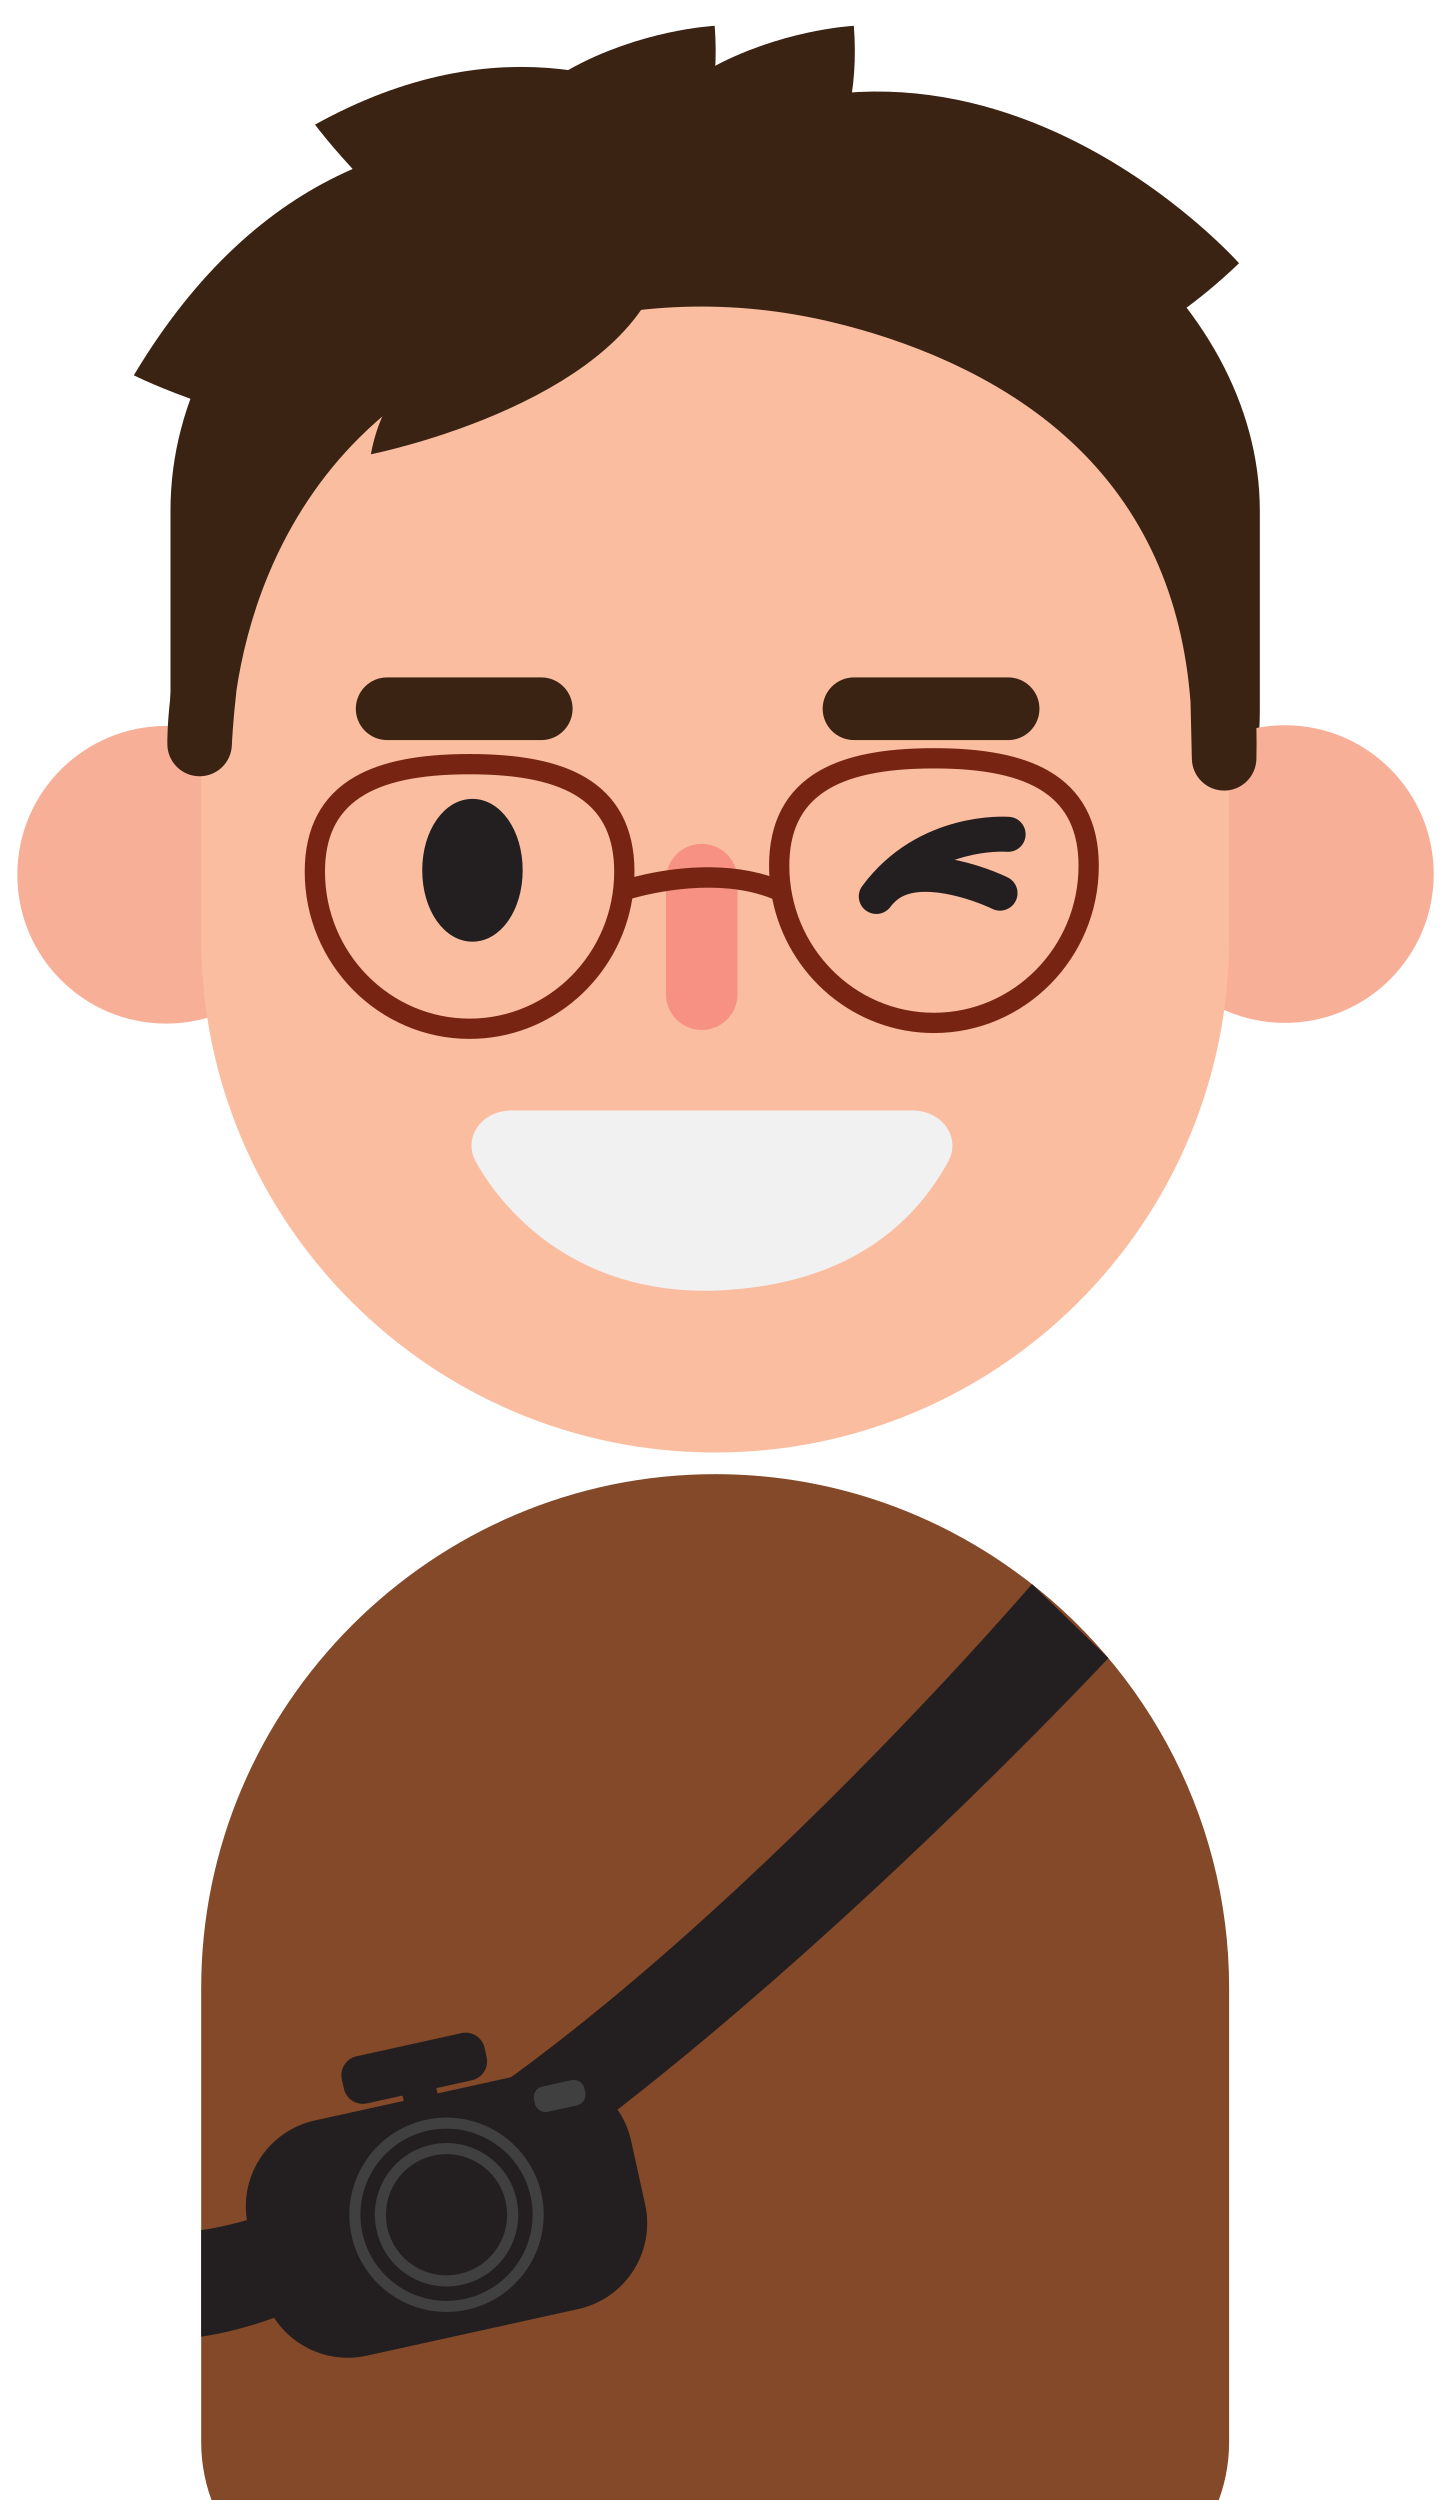
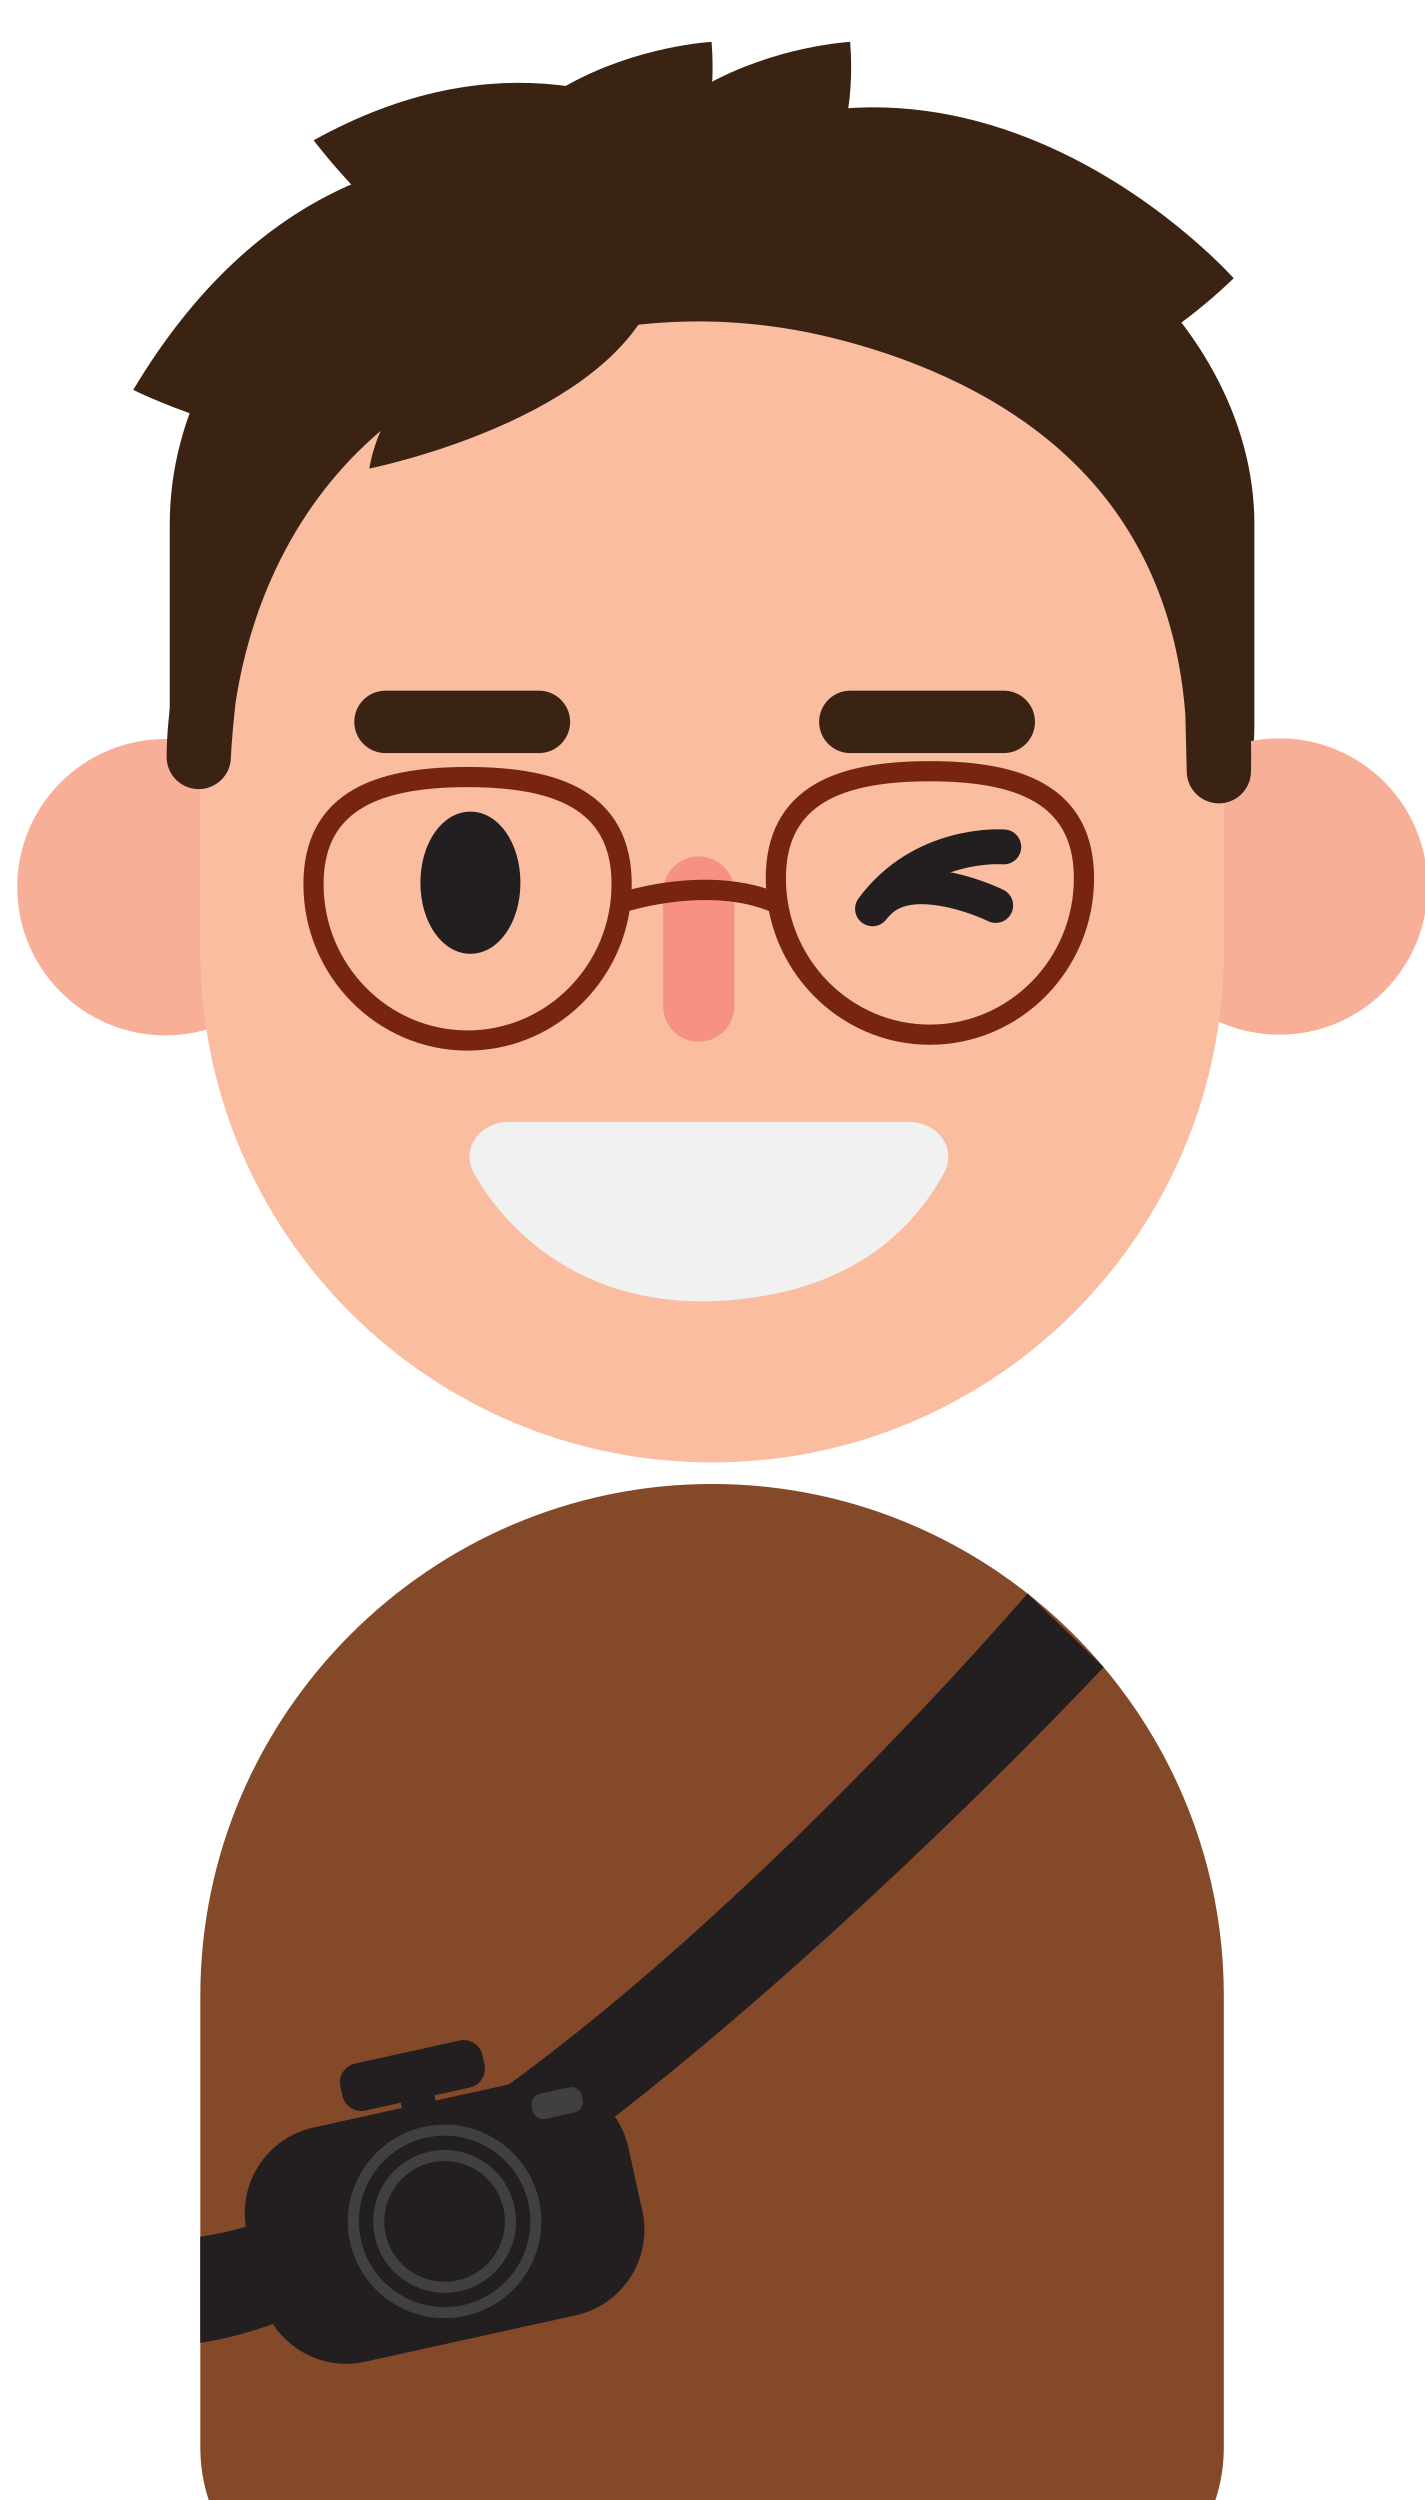
- <svg xmlns="http://www.w3.org/2000/svg" id="Tracy_s_Kitchen" data-name="Tracy&amp;apos;s Kitchen" width="443.406" height="768.67" viewBox="0 0 443.406 768.67">
+ <svg xmlns="http://www.w3.org/2000/svg" id="Tracy_s_Kitchen" data-name="Tracy&amp;apos;s Kitchen" width="440" height="772" viewBox="0 -5 440 772">
  <defs>
    <style>
      .cls-1 {
        fill: #844928;
      }

      .cls-1, .cls-2, .cls-3, .cls-4, .cls-5, .cls-6, .cls-7, .cls-8, .cls-9, .cls-10 {
        stroke-width: 0px;
      }

      .cls-2 {
        fill: #f69183;
      }

      .cls-3 {
        fill: #f8af97;
      }

      .cls-4 {
        fill: #fabda0;
      }

      .cls-5 {
        fill: none;
      }

      .cls-6 {
        fill: #f1f1f2;
      }

      .cls-7 {
        fill: #772512;
      }

      .cls-11 {
        clip-path: url(#clippath);
      }

      .cls-8 {
        fill: #404041;
      }

      .cls-9 {
        fill: #231f20;
      }

      .cls-10 {
        fill: #3b2314;
      }
    </style>
    <clipPath id="clippath">
      <rect class="cls-5" x="-48.26" y="-311.33" width="542.663" height="1080" />
    </clipPath>
  </defs>
  <g class="cls-11">
    <g>
      <path class="cls-10" d="M134.846,102.963s91.212-14.357,84.893-95.031c0,0-91.789,4.573-84.893,95.031Z" />
      <path class="cls-10" d="M177.634,102.963s91.212-14.357,84.893-95.031c0,0-91.789,4.573-84.893,95.031Z" />
      <path class="cls-10" d="M229.329,343.329l-18.884-0c-86.916-0-158.028-56.143-158.028-124.762l-0-61.571c-0-68.619,71.113-124.762,158.028-124.762l18.884-0c86.916-0,158.028,59.724,158.028,124.762l-0,61.571c-0,68.619-71.113,124.762-158.028,124.762Z" />
      <circle class="cls-3" cx="51.086" cy="268.962" r="45.761" />
      <circle class="cls-3" cx="395.058" cy="268.75" r="45.761" />
      <path class="cls-10" d="M171.467,72.56s112.1,101.876,209.501,8.371c0,0-100.093-112.974-209.501-8.371Z" />
      <path class="cls-10" d="M41.14,115.393s135.147,68.414,204.189-47.618c0,0-126.522-82.304-204.189,47.618Z" />
      <path class="cls-10" d="M96.847,38.32s84.135,113.95,183.761,58.425c0,0-71.916-120.43-183.761-58.425Z" />
      <rect class="cls-4" x="61.859" y="52.553" width="316.057" height="394.045" rx="158.028" ry="158.028" />
      <g>
        <path class="cls-10" d="M376.379,233.154c2.341-97.972-69.08-131.944-118.079-143.721-31.606-7.596-64.729-6.811-95.691,3.091C59.437,125.523,61.372,228.754,61.372,228.754c0,0,6.618-186.976,127.946-181.349,121.327,5.627,139.58,24.212,139.58,24.212l45.631,82.897,1.85,78.641Z" />
        <path class="cls-10" d="M376.38,243.077h-.002c-5.389-.001-9.791-4.302-9.918-9.689l-.411-17.492c-2.452-32.645-14.605-59.397-36.243-79.687-22.974-21.543-52.826-32.081-73.823-37.127-30.368-7.299-61.609-6.298-90.349,2.895-21.85,6.988-40.363,17.905-55.025,32.448-11.734,11.638-21.105,25.668-27.852,41.7-5.754,13.671-8.621,26.542-10.049,36.115-1.147,10.206-1.409,16.613-1.418,16.866-.189,5.344-4.578,9.571-9.915,9.572-.028,0-.056,0-.084-0-5.376-.045-9.738-4.362-9.839-9.736-.011-.581-.107-7.917,1.533-19.142,1.241-11.035,3.455-26.108,7.37-42.817,10.68-45.588,28.215-79.872,52.12-101.899,21.374-19.695,47.381-28.981,77.303-27.59,51.038,2.367,90.546,7.263,117.426,14.552,20.15,5.464,26.836,10.646,28.775,12.62.634.646,1.177,1.375,1.614,2.168l45.631,82.897c.769,1.396,1.189,2.958,1.227,4.552l1.422,60.433c.438,6.056.581,12.285.429,18.678-.129,5.386-4.532,9.686-9.92,9.686ZM215.589,74.414c14.998,0,30.114,1.787,45.031,5.372,33.929,8.155,61.773,22.268,82.76,41.947,1.308,1.226,2.588,2.473,3.836,3.738l-25.929-47.105c-2.341-1.38-9.109-4.755-24.256-8.447-25.503-6.216-61.897-10.456-108.172-12.602-24.432-1.133-45.604,6.39-62.937,22.36-11.796,10.87-21.065,24.782-28.337,39.722,16.751-16.304,37.6-28.52,62.002-36.325,18.029-5.766,36.919-8.66,56.002-8.66ZM322.305,79.024h0Z" />
      </g>
      <path class="cls-10" d="M114.028,139.68s82.711-16.412,90.741-62.481c0,0-81.571,10.809-90.741,62.481Z" />
      <g>
        <ellipse class="cls-9" cx="145.263" cy="267.583" rx="10.055" ry="16.563" />
        <path class="cls-9" d="M145.263,289.533c-8.659,0-15.441-9.641-15.441-21.95,0-12.308,6.783-21.95,15.441-21.95,8.659,0,15.441,9.641,15.441,21.95,0,12.308-6.783,21.95-15.441,21.95ZM145.263,256.407c-1.355,0-4.668,3.916-4.668,11.176,0,7.26,3.313,11.177,4.668,11.177,1.355,0,4.668-3.916,4.668-11.177,0-7.26-3.313-11.176-4.668-11.176Z" />
      </g>
      <rect class="cls-2" x="204.769" y="259.469" width="21.998" height="57.21" rx="10.999" ry="10.999" />
      <path class="cls-10" d="M166.417,227.555h-47.377c-5.323,0-9.639-4.316-9.639-9.639,0-5.323,4.316-9.639,9.639-9.639h47.377c5.323,0,9.639,4.316,9.639,9.639,0,5.323-4.316,9.639-9.639,9.639Z" />
      <path class="cls-10" d="M309.961,227.555h-47.378c-5.323,0-9.639-4.316-9.639-9.639,0-5.323,4.316-9.639,9.639-9.639h47.378c5.323,0,9.639,4.316,9.639,9.639,0,5.323-4.316,9.639-9.639,9.639Z" />
      <path class="cls-7" d="M322.344,236.983c-8.158-4.675-19.669-6.948-35.192-6.948-15.522,0-27.034,2.272-35.191,6.948-10.287,5.896-15.502,15.734-15.502,29.241,0,1.059.042,2.108.104,3.152-15.916-5.122-33.489-1.822-41.525.231.016-.527.04-1.053.04-1.584,0-13.508-5.216-23.346-15.502-29.241-8.157-4.675-19.668-6.948-35.191-6.948-15.523,0-27.035,2.272-35.192,6.948-10.287,5.896-15.502,15.734-15.502,29.241,0,28.345,22.741,51.405,50.694,51.405,25.192,0,46.144-18.734,50.037-43.183,6.111-1.722,26.539-6.56,43.027.091,4.646,23.518,25.164,41.293,49.704,41.293,27.953,0,50.694-23.06,50.694-51.405,0-13.508-5.216-23.346-15.502-29.241ZM144.384,313.192c-24.514,0-44.458-20.262-44.458-45.168,0-20.714,13.711-29.952,44.458-29.952,30.746,0,44.457,9.237,44.457,29.952,0,24.906-19.943,45.168-44.457,45.168ZM287.152,311.392c-24.513,0-44.457-20.262-44.457-45.168,0-20.714,13.71-29.952,44.457-29.952,30.746,0,44.457,9.238,44.457,29.952,0,24.906-19.943,45.168-44.457,45.168Z" />
      <path class="cls-9" d="M269.433,281.019c-1.113,0-2.235-.344-3.199-1.056-2.392-1.769-2.897-5.142-1.127-7.534,17.124-23.153,44.121-21.364,45.266-21.276,2.966.227,5.186,2.817,4.959,5.783-.228,2.966-2.807,5.191-5.783,4.959-.88-.06-22.273-1.322-35.781,16.941-1.057,1.428-2.685,2.184-4.335,2.184Z" />
      <path class="cls-9" d="M307.466,280c-.794,0-1.6-.176-2.362-.548h0c-5.65-2.754-23.298-9.045-30.037-2.076-2.066,2.139-5.478,2.197-7.616.129-2.139-2.068-2.197-5.478-.129-7.617,4.093-4.234,12.151-8.593,27.286-5.305,8.237,1.788,14.952,5.054,15.233,5.192,2.671,1.31,3.775,4.537,2.466,7.208-.935,1.908-2.85,3.017-4.841,3.017Z" />
      <g>
        <path class="cls-6" d="M218.903,391.47c-41.926.855-61.665-25.476-67.988-37.028-1.971-3.6,1.347-7.623,6.29-7.623h123.397c4.943,0,8.261,4.023,6.29,7.623-6.323,11.552-22.168,34.508-64.983,36.882-1.002.056-2.001.146-3.005.146" />
        <path class="cls-6" d="M216.917,396.877c-45.347,0-65.56-30.408-70.727-39.849-1.699-3.104-1.636-6.775.168-9.819,2.112-3.563,6.268-5.777,10.847-5.777h123.397c4.579,0,8.735,2.214,10.847,5.777,1.804,3.044,1.867,6.715.168,9.819-13.42,24.515-36.773,37.864-69.41,39.674-.26.014-.52.032-.78.048-.744.048-1.585.103-2.465.105-.686.014-1.37.02-2.045.02ZM155.975,352.459c5.017,8.866,22.981,34.445,62.817,33.626l.11-.001c.552,0,1.17-.04,1.825-.083.294-.019.588-.038.883-.055,28.393-1.575,48.651-12.842,60.222-33.487-.261-.129-.665-.254-1.23-.254h-123.397c-.564,0-.968.125-1.229.254Z" />
      </g>
      <path class="cls-1" d="M61.859,750.851l-0-139.569c-0-86.916,71.113-158.028,158.028-158.028h0c32.593 0,62.964,10,88.196,27.084,42.053,28.473,69.832,76.622,69.832,130.944l-0,139.569c-0,28.362-22.992,51.354-51.354,51.354l-213.349-0c-28.362-0-51.354-22.992-51.354-51.354Z" />
      <path class="cls-9" d="M340.796,509.818s-181.242,194.353-278.937,208.638l-0-32.761c97.695-14.286,255.428-198.632,255.428-198.632l23.509,22.754Z" />
      <g>
        <rect class="cls-9" x="104.89" y="628.502" width="44.945" height="14.843" rx="5.953" ry="5.953" transform="translate(-133.9071 42.32578) rotate(-12.43116)" />
        <rect class="cls-9" x="123.301" y="632.552" width="10.667" height="18.285" transform="translate(-135.1195 42.7349) rotate(-12.43116)" />
        <rect class="cls-9" x="76.964" y="643.935" width="120.654" height="74.069" rx="27.041" ry="27.041" transform="translate(-143.3711 45.51935) rotate(-12.43116)" />
        <path class="cls-8" d="M137.286,710.851c-13.713,0-26.101-9.518-29.172-23.45-3.546-16.089,6.658-32.063,22.746-35.61,16.089-3.547,32.063,6.657,35.609,22.746v0c3.546,16.089-6.658,32.063-22.746,35.609-2.157.476-4.313.704-6.437.704ZM137.296,654.49c-1.883,0-3.791.202-5.704.624-14.256,3.143-23.298,17.298-20.156,31.555,3.143,14.257,17.3,23.298,31.555,20.155,14.256-3.142,23.298-17.298,20.156-31.555-2.721-12.344-13.7-20.78-25.851-20.78Z" />
        <path class="cls-8" d="M137.248,703.014c-4.156,0-8.232-1.182-11.819-3.473-4.961-3.169-8.391-8.079-9.657-13.828-2.616-11.867,4.91-23.649,16.777-26.264,5.746-1.266,11.646-.22,16.607,2.949,4.961,3.169,8.391,8.079,9.657,13.828v0c1.267,5.748.22,11.646-2.949,16.607-3.169,4.961-8.079,8.391-13.828,9.657-1.591.351-3.196.524-4.787.524ZM137.329,662.327c-1.347,0-2.702.147-4.049.444-10.034,2.212-16.398,12.175-14.186,22.209,1.071,4.861,3.972,9.014,8.166,11.693,4.196,2.68,9.183,3.564,14.043,2.493,4.861-1.071,9.013-3.972,11.693-8.167,2.679-4.194,3.564-9.182,2.493-14.043h0c-1.071-4.861-3.972-9.014-8.166-11.693-3.033-1.937-6.481-2.937-9.995-2.937Z" />
        <g>
          <rect class="cls-8" x="165.838" y="642.172" width="12.471" height="4.554" rx="2.277" ry="2.277" transform="translate(-134.694 52.1505) rotate(-12.43116)" />
          <path class="cls-8" d="M167.748,649.394c-1.549,0-2.949-1.075-3.296-2.649l-.259-1.177c-.194-.88-.034-1.783.452-2.543.485-.76,1.238-1.285,2.118-1.479l8.909-1.964c1.819-.4,3.621.752,4.023,2.569l.259,1.177c.194.88.034,1.783-.452,2.543-.485.76-1.238,1.285-2.118,1.479l-8.909,1.964c-.244.054-.487.079-.727.079ZM176.372,642.883l-8.877,1.985.28,1.145,8.851-1.979-.254-1.151ZM176.652,644.029l.366,1.661-.366-1.661h0Z" />
        </g>
      </g>
    </g>
  </g>
</svg>
